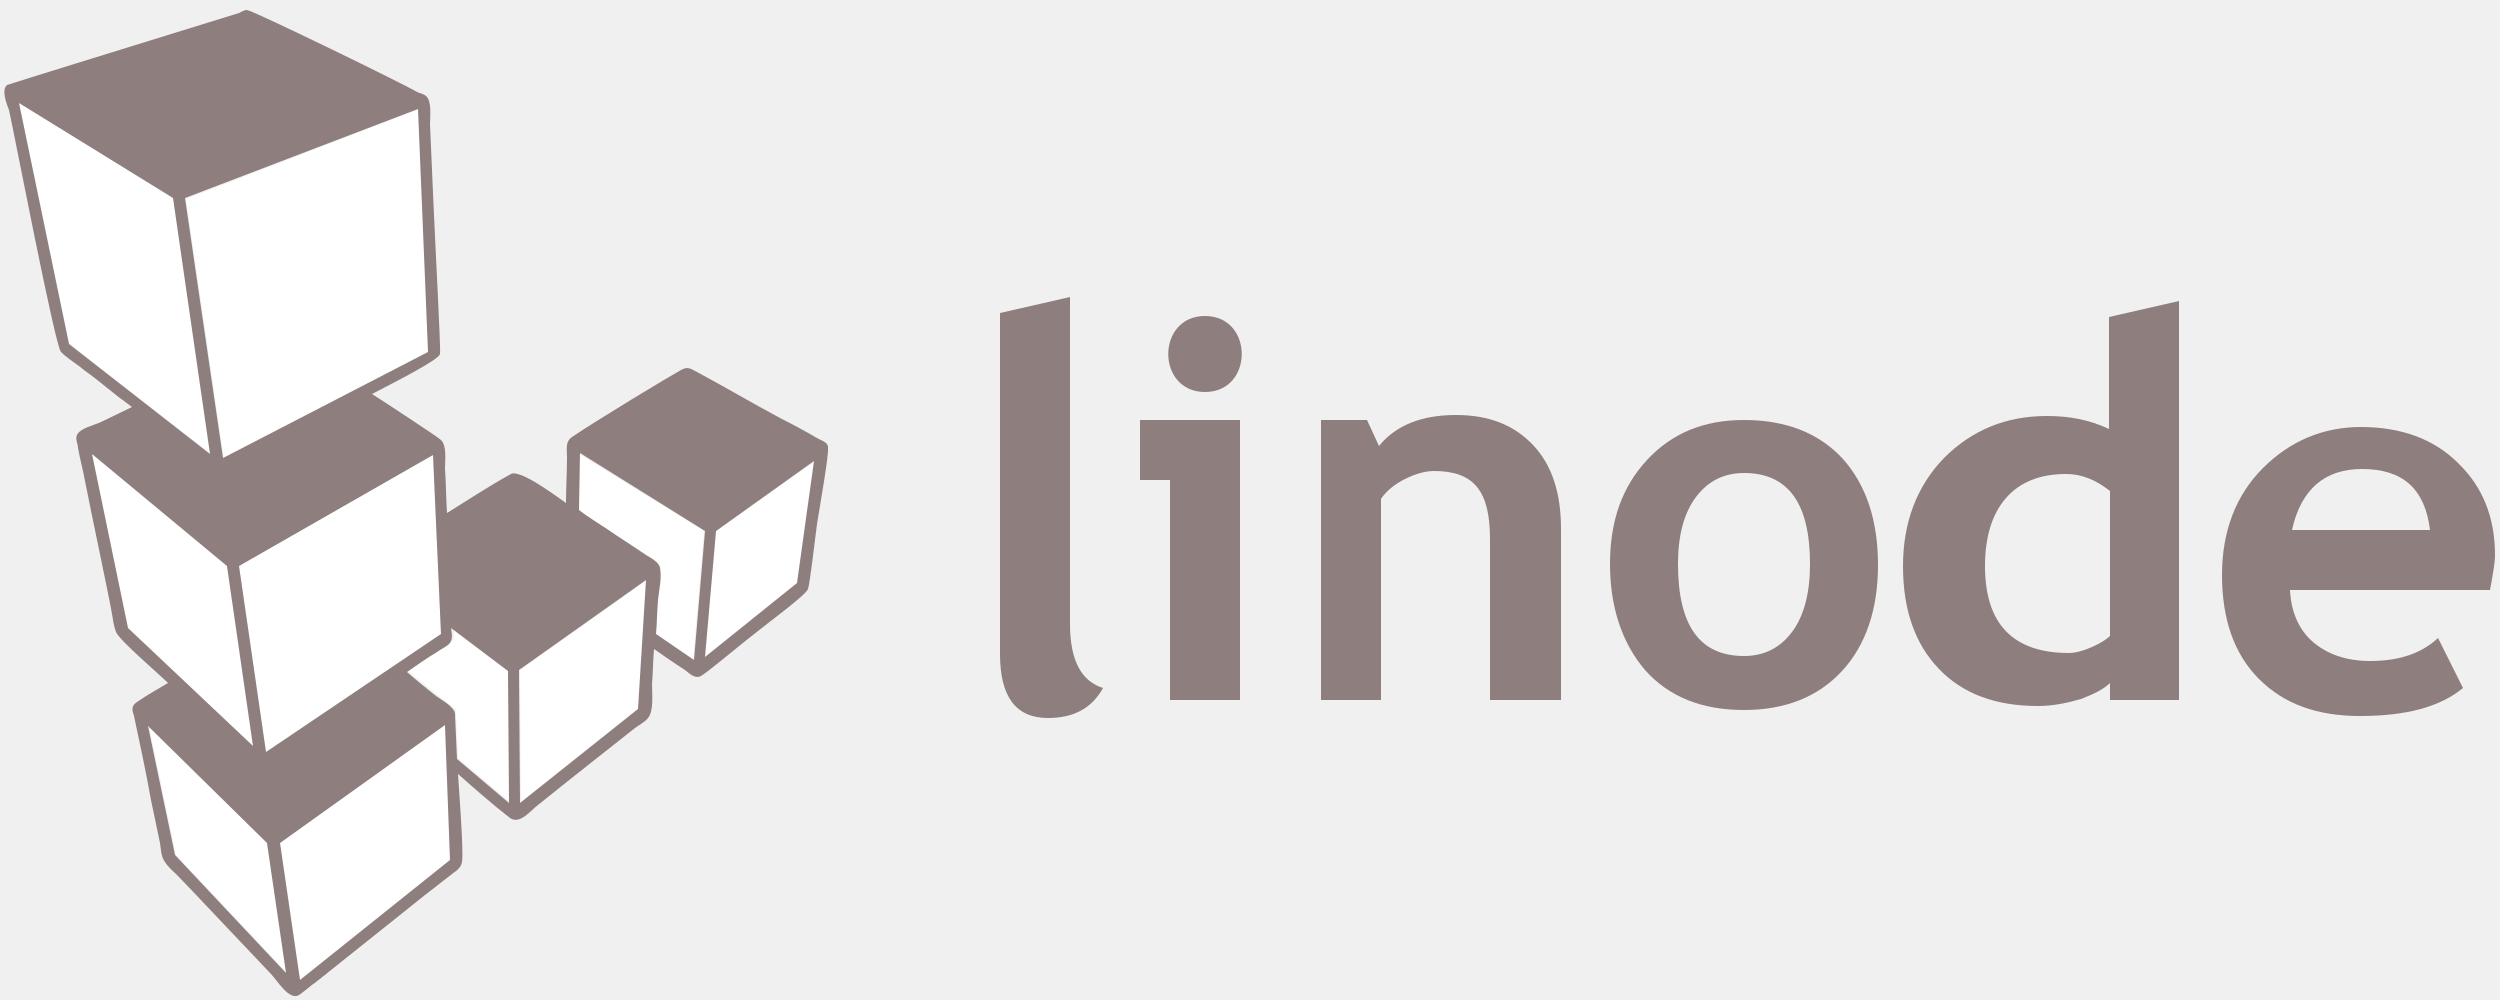
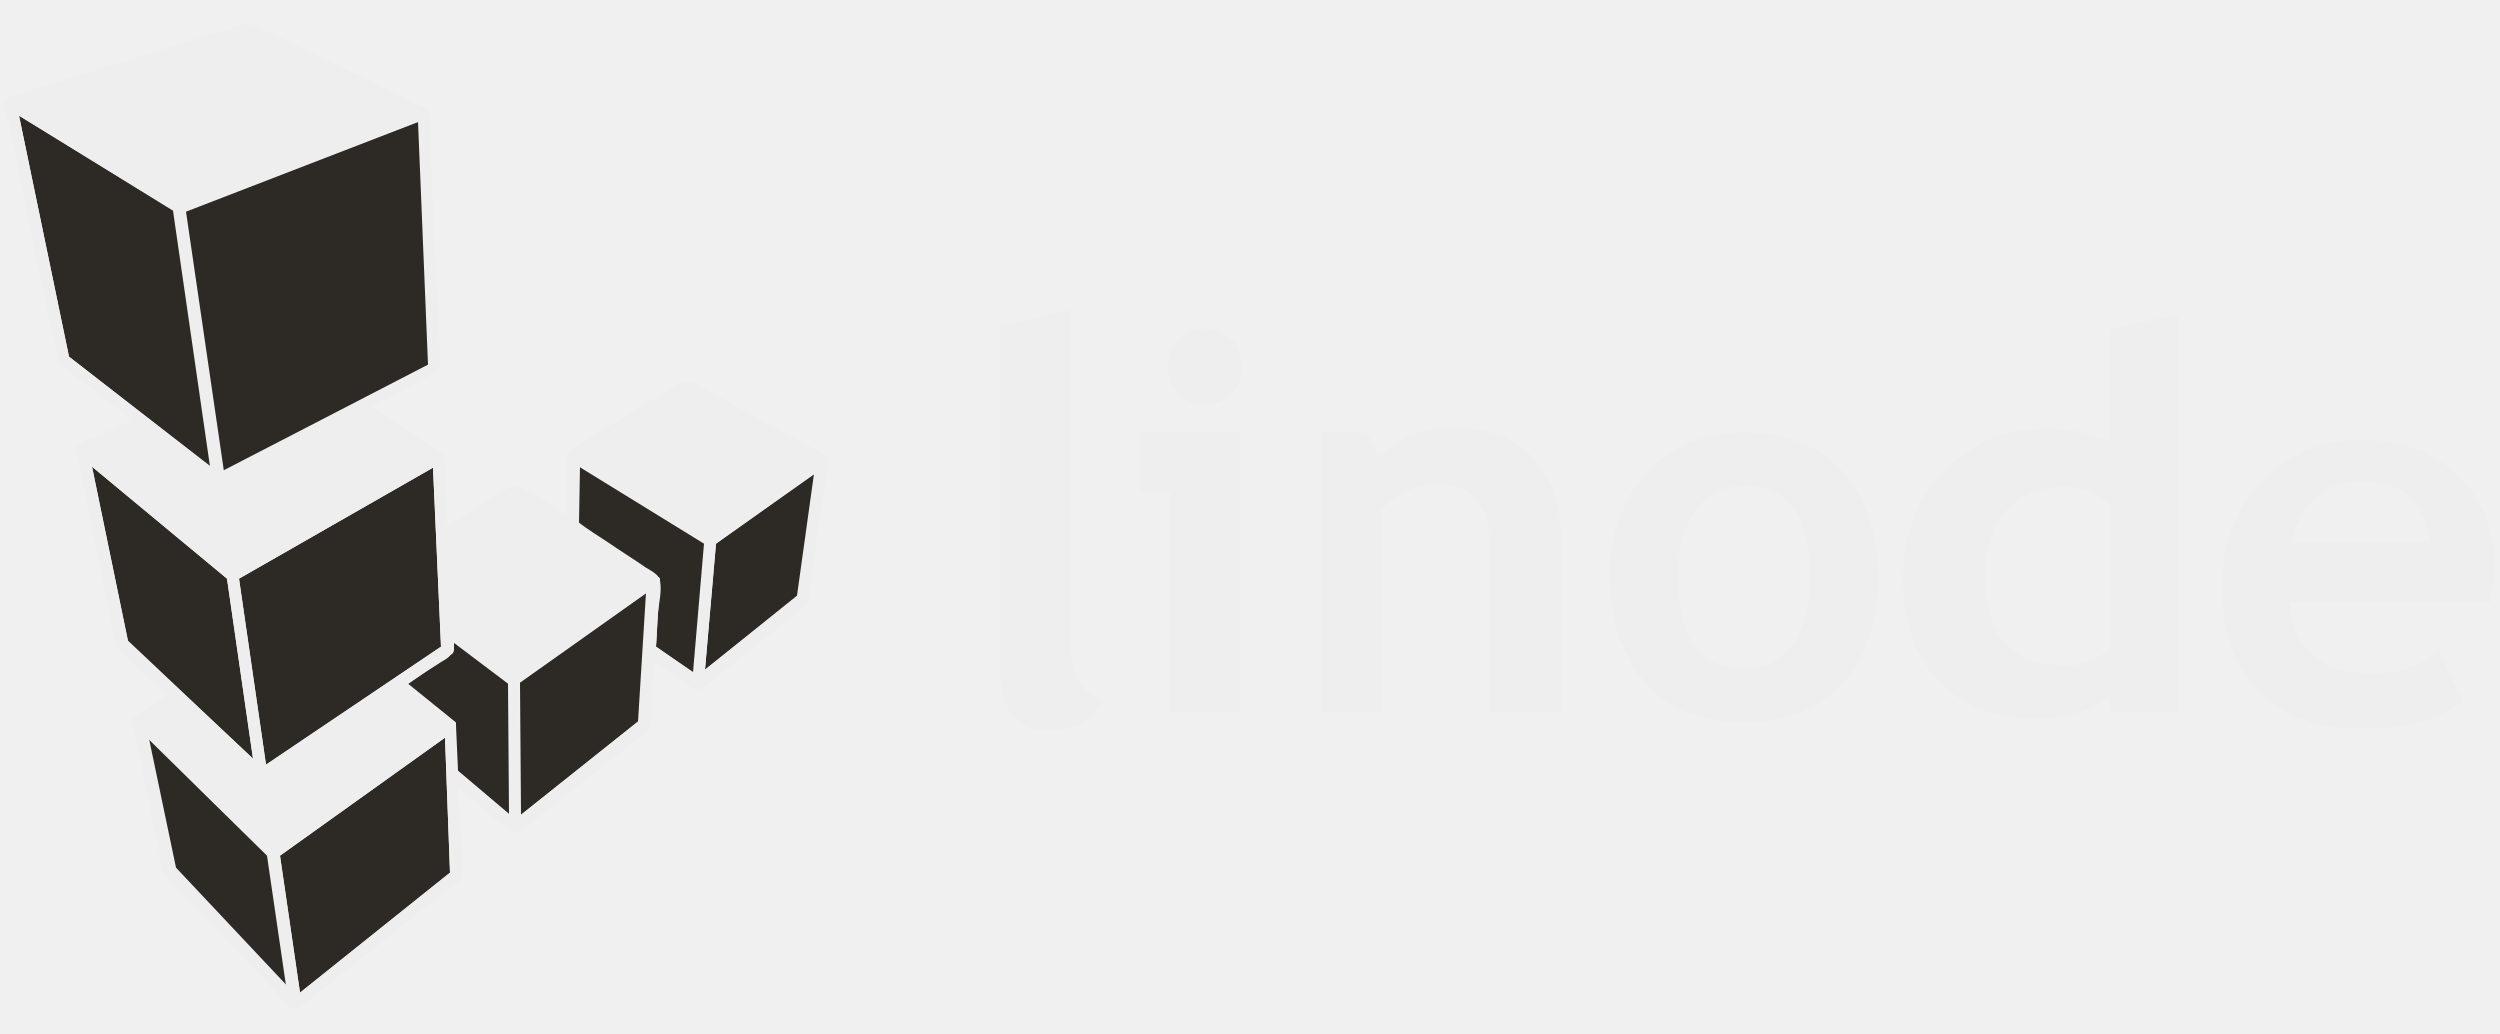
- <svg xmlns="http://www.w3.org/2000/svg" version="1.1" id="Layer_1" x="0px" y="0px" viewBox="0 0 250 100" style="enable-background:new 0 0 250 100;" xml:space="preserve">
-   <style type="text/css">
- 	.st0{fill:#8E7E7E;}
- 	.st1{fill:#FFFFFF;}
- </style>
-   <path class="st0" d="M100,31.3l7-1.6v32.7c0,3.6,1.1,5.7,3.3,6.4c-1.1,2-2.9,3-5.5,3c-3.2,0-4.8-2.1-4.8-6.4V31.3z" />
-   <polygon class="st0" points="117,70 117,48 114,48 114,42 124,42 124,70 " />
-   <path class="st0" d="M120.5,31.6c4.9,0,4.9,7.6,0,7.6C115.6,39.2,115.6,31.6,120.5,31.6z" />
-   <path class="st0" d="M149,70V53.9c0-2.4-0.4-4.1-1.3-5.2c-0.9-1.1-2.3-1.6-4.3-1.6c-0.9,0-1.9,0.3-2.9,0.8c-1,0.5-1.9,1.2-2.4,2V70  h-6V42h4.6l1.2,2.6c1.7-2.1,4.3-3.1,7.7-3.1c3.3,0,5.8,1,7.7,3c1.9,2,2.8,4.8,2.8,8.4V70H149z" />
-   <path class="st0" d="M161,56.4c0-4.3,1.2-7.7,3.7-10.4c2.5-2.7,5.7-4,9.7-4c4.2,0,7.5,1.3,9.9,3.9c2.3,2.6,3.5,6.1,3.5,10.6  c0,4.4-1.2,8-3.6,10.6c-2.4,2.6-5.7,3.9-9.8,3.9c-4.2,0-7.5-1.3-9.9-4C162.2,64.3,161,60.7,161,56.4z M167.8,56.4  c0,6.2,2.2,9.2,6.6,9.2c2,0,3.6-0.8,4.8-2.4c1.2-1.6,1.8-3.9,1.8-6.8c0-6.1-2.2-9.1-6.6-9.1c-2,0-3.6,0.8-4.8,2.4  C168.4,51.3,167.8,53.5,167.8,56.4z" />
-   <path class="st0" d="M211,70v-1.7c-0.6,0.6-1.6,1.1-2.9,1.6c-1.4,0.4-2.8,0.7-4.3,0.7c-4.2,0-7.5-1.2-9.9-3.7  c-2.4-2.5-3.6-5.9-3.6-10.3c0-4.4,1.4-8,4.1-10.8c2.8-2.8,6.2-4.2,10.3-4.2c2.3,0,4.3,0.4,6.2,1.3V31.7l7-1.6V70H211z M211,49.1  c-1.4-1.1-2.8-1.7-4.4-1.7c-2.6,0-4.6,0.8-6,2.4c-1.4,1.6-2.1,3.9-2.1,6.8c0,5.8,2.8,8.7,8.4,8.7c0.6,0,1.4-0.2,2.3-0.6  c0.9-0.4,1.5-0.8,1.8-1.1V49.1z" />
-   <path class="st0" d="M249,59H229c0.1,2.2,0.9,4,2.3,5.2c1.4,1.2,3.3,1.9,5.7,1.9c3,0,5.2-0.8,6.8-2.3l2.5,5  c-2.3,1.9-5.7,2.8-10.3,2.8c-4.3,0-7.6-1.2-10.1-3.7c-2.5-2.5-3.7-6-3.7-10.4c0-4.4,1.4-8,4.1-10.7c2.7-2.7,6-4.1,9.8-4.1  c4,0,7.3,1.2,9.7,3.6c2.5,2.4,3.7,5.5,3.7,9.2C249.5,56.2,249.3,57.4,249,59z M229.2,53H243c-0.5-4.1-2.7-6.1-6.8-6.1  C232.5,46.9,230.1,48.9,229.2,53z" />
-   <path class="st1" d="M70.4,53.1l-1.1,12.9l-3.7-2.6l0.4-6.6c0,0,0,0,0,0c0,0,0,0,0,0c0,0,0-0.1,0-0.1c0,0,0,0,0-0.1  c0,0,0-0.1-0.1-0.1c0,0,0,0,0,0c0,0-0.1-0.1-0.1-0.1c0,0,0,0,0,0c0,0,0,0-0.1-0.1l-7.9-5.2l0.1-5.7L70.4,53.1z M51.1,67l-5.7-4.3  l0,1c0,0.2-0.1,0.4-0.3,0.5l-4.3,2.9l4.7,3.8c0,0,0,0,0,0c0,0,0,0,0,0c0,0,0,0,0.1,0.1c0,0,0,0,0,0c0,0,0,0.1,0,0.1c0,0,0,0,0,0.1  c0,0,0,0.1,0,0.1c0,0,0,0,0,0l0.2,4.5l5.2,4.4L51.1,67z M14.9,72.6l2.7,12.9l11.1,11.8l-1.9-13L14.9,72.6z M25.3,74.6l-2.6-18  L9.2,45.4l3.6,17.5L25.3,74.6z M21.1,45.4l-3.7-25.6L1.9,10.3l5,24.1L21.1,45.4z" />
-   <path class="st1" d="M81.5,46.1l-1.7,12.2l-9.3,7.4l1.1-12.6L81.5,46.1z M52,67l0.1,13.2l11.8-9.4L64.7,58L52,67z M44.5,72.5  L28,84.3L30,98L45,86L44.5,72.5z M44.1,63.4l-0.8-17.9L23.9,56.6l2.7,18.6L44.1,63.4z M42.9,35.2l-1-24.3l-23.3,9l3.8,26L42.9,35.2z  " />
-   <path class="st0" d="M82.8,44.7c0-0.5-0.8-0.7-1.1-0.9c-1.2-0.7-2.5-1.4-3.7-2c-2.8-1.5-5.5-3.1-8.3-4.6c-0.6-0.3-0.9-0.6-1.6-0.2  c-1.1,0.6-8.4,5-10.9,6.7c-0.7,0.5-0.5,1.2-0.5,2c0,1.5-0.1,3.1-0.1,4.6c-1-0.7-4.6-3.4-5.5-2.9c-2.2,1.2-4.3,2.6-6.4,3.9  c-0.1-1.5-0.1-3-0.2-4.5c0-0.8,0.2-2.2-0.4-2.8c-0.3-0.3-5.8-3.9-6.9-4.6c1.9-1,6.7-3.4,6.8-4c0.1-0.4-0.5-11.2-0.7-16.1  c-0.1-2.3-0.2-4.6-0.3-6.9c0-0.7,0.2-2.3-0.4-2.8c-0.2-0.2-0.7-0.3-0.9-0.4C41,8.7,25.2,1,24.7,1c-0.3,0-0.6,0.2-0.8,0.3  c-4.5,1.4-23,7.1-23.2,7.2c-0.6,0.5,0,2,0.2,2.5c0.5,2.2,4.6,23.6,5.2,24.2c0.7,0.7,1.6,1.2,2.3,1.8c1.1,0.8,2.1,1.6,3.2,2.5  c0.5,0.4,1.1,0.8,1.6,1.2c-1,0.5-2.1,1-3.1,1.5c-0.6,0.3-2.1,0.6-2.4,1.3c-0.2,0.4,0.1,0.9,0.1,1.3c0.2,1.1,0.5,2.2,0.7,3.3  c0.6,3.1,2.5,12,2.7,13.3c0.1,0.6,0.2,1.3,0.4,1.8c0.4,0.9,4.2,4.1,5.2,5.1c-1,0.6-2.1,1.2-3.1,1.9c-0.6,0.4-0.5,0.8-0.3,1.4  c0.6,2.8,1.2,5.6,1.7,8.4c0.3,1.4,0.6,2.9,0.9,4.3c0.1,0.6,0.1,1.4,0.5,1.9c0.3,0.5,0.8,0.9,1.2,1.3c1,1,7.2,7.6,9.4,9.9  c0.6,0.6,1.8,2.7,2.8,2.1c0.6-0.4,1.1-0.9,1.7-1.3c1.1-0.9,8.3-6.6,10.9-8.7c0.9-0.7,1.8-1.4,2.7-2.1c0.4-0.3,0.9-0.6,1-1.2  c0.2-1-0.4-8.5-0.4-8.8c1.7,1.5,3.4,3,5.2,4.4c1,0.7,2.1-0.8,2.8-1.3c2.2-1.8,8.7-6.9,9.7-7.7c0.4-0.3,1-0.6,1.3-1  c0.6-0.7,0.4-2.5,0.4-3.4c0.1-1.2,0.1-2.4,0.2-3.5c1,0.7,2,1.4,3.1,2.1c0.5,0.4,1,0.9,1.6,0.6c0.7-0.4,4.5-3.6,5.7-4.5  c1.1-0.9,4.8-3.6,5-4.2c0.2-0.6,0.7-5,0.9-6.5C82,50.5,82.9,45.5,82.8,44.7z M70.5,65.7l1.1-12.6l9.8-7l-1.7,12.2L70.5,65.7z   M65.6,63.4c0.1-1.1,0.1-2.3,0.2-3.4c0.1-1,0.4-2.2,0.2-3.2c-0.1-0.6-0.9-1-1.4-1.3c-1.3-0.9-2.6-1.7-3.9-2.6  c-0.9-0.6-1.9-1.2-2.8-1.9l0.1-5.7l12.5,7.8l-1.1,12.9L65.6,63.4z M63.8,70.9L52,80.3L51.9,67L64.6,58L63.8,70.9z M45,86L30,98  l-2-13.7l16.5-11.8L45,86z M17.5,85.5l-2.7-12.9l11.9,11.7l1.9,13L17.5,85.5z M17.3,19.8l3.7,25.6l-14.1-11l-5-24.1L17.3,19.8z   M41.8,10.9l1,24.3L22.3,45.8l-3.8-26L41.8,10.9z M44.1,63.4L26.6,75.2l-2.7-18.6l19.4-11.1L44.1,63.4z M22.7,56.6l2.6,18L12.8,62.8  L9.2,45.4L22.7,56.6z M45.5,71.4c0-0.7-1.5-1.5-1.9-1.8c-1-0.8-2-1.6-2.9-2.4c1-0.7,2-1.4,3-2c0.4-0.3,0.9-0.5,1.2-0.8  c0.4-0.4,0.3-1,0.2-1.6l5.7,4.3l0.1,13.2l-5.2-4.4L45.5,71.4z" />
+ <svg xmlns="http://www.w3.org/2000/svg" version="1.1" id="Layer_1" x="0px" y="0px" width="612px" height="253px" viewBox="0 270.5 612 253" enable-background="new 0 270.5 612 253" xml:space="preserve">
+   <path fill="#EEEEEE" d="M244.8,350.222l17.136-3.917v80.05c0,8.813,2.693,13.953,8.079,15.667c-2.693,4.896-7.1,7.344-13.464,7.344  c-7.833,0-11.75-5.141-11.75-15.667V350.222z" />
+   <polygon fill="#EEEEEE" points="286.416,444.96 286.416,391.104 279.072,391.104 279.072,376.416 303.552,376.416 303.552,444.96   " />
+   <path fill="#EEEEEE" d="M294.984,350.957c11.996,0,11.996,18.604,0,18.604C282.989,369.562,282.989,350.957,294.984,350.957z" />
+   <path fill="#EEEEEE" d="M364.752,444.96v-39.413c0-5.875-0.979-10.037-3.183-12.729c-2.203-2.692-5.63-3.917-10.526-3.917  c-2.203,0-4.651,0.734-7.099,1.958c-2.448,1.224-4.651,2.938-5.876,4.896v49.205h-14.688v-68.544h11.261l2.938,6.365  c4.162-5.141,10.526-7.589,18.85-7.589c8.078,0,14.198,2.448,18.85,7.344s6.854,11.75,6.854,20.563v41.86H364.752z" />
+   <path fill="#EEEEEE" d="M394.128,411.667c0-10.526,2.938-18.85,9.058-25.459c6.12-6.61,13.954-9.792,23.746-9.792  c10.281,0,18.359,3.182,24.234,9.547c5.631,6.365,8.568,14.932,8.568,25.949c0,10.771-2.938,19.584-8.813,25.948  c-5.876,6.365-13.954,9.548-23.99,9.548c-10.282,0-18.36-3.183-24.235-9.792C397.065,431.007,394.128,422.193,394.128,411.667z   M410.774,411.667c0,15.178,5.386,22.521,16.157,22.521c4.896,0,8.813-1.958,11.75-5.875s4.406-9.547,4.406-16.646  c0-14.933-5.386-22.277-16.156-22.277c-4.896,0-8.813,1.958-11.751,5.875S410.774,404.568,410.774,411.667z" />
+   <path fill="#EEEEEE" d="M516.528,444.96v-4.161c-1.469,1.469-3.917,2.692-7.1,3.916c-3.427,0.979-6.854,1.714-10.526,1.714  c-10.281,0-18.36-2.938-24.235-9.058s-8.813-14.443-8.813-25.214c0-10.771,3.427-19.584,10.037-26.439  c6.854-6.854,15.177-10.282,25.214-10.282c5.631,0,10.526,0.979,15.178,3.183v-27.417l17.136-3.917v97.675H516.528z   M516.528,393.797c-3.428-2.693-6.854-4.162-10.771-4.162c-6.365,0-11.261,1.958-14.688,5.875  c-3.427,3.917-5.141,9.547-5.141,16.647c0,14.198,6.854,21.297,20.563,21.297c1.469,0,3.427-0.489,5.63-1.469  c2.204-0.979,3.673-1.958,4.407-2.692V393.797z" />
+   <path fill="#EEEEEE" d="M609.552,418.032h-48.96c0.245,5.386,2.203,9.792,5.631,12.729c3.427,2.938,8.078,4.651,13.953,4.651  c7.344,0,12.729-1.959,16.646-5.631l6.12,12.24c-5.63,4.651-13.953,6.854-25.215,6.854c-10.526,0-18.604-2.938-24.725-9.058  s-9.058-14.688-9.058-25.459c0-10.771,3.428-19.584,10.037-26.194c6.609-6.61,14.688-10.037,23.99-10.037  c9.792,0,17.87,2.938,23.746,8.813c6.119,5.875,9.058,13.464,9.058,22.521C610.776,411.178,610.286,414.115,609.552,418.032z   M561.082,403.344h33.782c-1.225-10.037-6.61-14.933-16.646-14.933C569.16,388.411,563.285,393.307,561.082,403.344z" />
+   <path fill="#2D2A26" d="M172.339,403.589l-2.693,31.579l-9.058-6.365l0.979-16.156l0,0l0,0v-0.245c0,0,0,0,0-0.244  c0,0,0-0.245-0.245-0.245l0,0l-0.245-0.245l0,0c0,0,0,0-0.245-0.244l-19.339-12.73l0.245-13.953L172.339,403.589z M125.093,437.616  l-13.954-10.526v2.447c0,0.49-0.245,0.979-0.734,1.225l-10.526,7.099l11.505,9.303l0,0l0,0c0,0,0,0,0.245,0.245l0,0v0.244  c0,0,0,0,0,0.245v0.245l0,0l0.489,11.016l12.73,10.771L125.093,437.616z M36.475,451.325l6.61,31.579l27.173,28.886l-4.651-31.823  L36.475,451.325z M61.935,456.221l-6.365-44.063l-33.048-27.418l8.813,42.84L61.935,456.221z M51.653,384.739l-9.058-62.669  L4.651,298.814l12.24,58.997L51.653,384.739z" />
+   <path fill="#2D2A26" d="M199.512,386.453l-4.162,29.866l-22.767,18.115l2.693-30.845L199.512,386.453z M127.296,437.616  l0.245,32.313l28.886-23.012l1.958-31.334L127.296,437.616z M108.936,451.08l-40.392,28.887l4.896,33.537l36.72-29.376  L108.936,451.08z M107.957,428.803l-1.958-43.819l-47.491,27.173l6.609,45.532L107.957,428.803z M105.019,359.77l-2.448-59.486  l-57.039,22.032l9.302,63.648L105.019,359.77z" />
+   <path fill="#EEEEEE" d="M202.694,383.025c0-1.224-1.958-1.713-2.693-2.203c-2.938-1.713-6.12-3.427-9.058-4.896  c-6.854-3.672-13.464-7.589-20.318-11.261c-1.469-0.734-2.203-1.469-3.917-0.49c-2.693,1.469-20.563,12.24-26.684,16.402  c-1.713,1.224-1.224,2.938-1.224,4.896c0,3.672-0.245,7.589-0.245,11.261c-2.448-1.713-11.261-8.323-13.464-7.099  c-5.386,2.938-10.526,6.365-15.667,9.547c-0.245-3.672-0.245-7.344-0.49-11.016c0-1.958,0.49-5.386-0.979-6.854  c-0.735-0.734-14.199-9.547-16.892-11.261c4.651-2.448,16.402-8.323,16.646-9.792c0.245-0.979-1.224-27.417-1.713-39.413  c-0.245-5.63-0.49-11.261-0.734-16.891c0-1.713,0.489-5.63-0.979-6.854c-0.489-0.489-1.713-0.734-2.203-0.979  c-1.713-1.224-40.392-20.074-41.616-20.074c-0.734,0-1.469,0.49-1.958,0.734c-11.016,3.427-56.304,17.381-56.794,17.626  c-1.469,1.224,0,4.896,0.49,6.12c1.224,5.386,11.261,57.773,12.729,59.242c1.714,1.714,3.917,2.938,5.63,4.406  c2.693,1.958,5.141,3.917,7.834,6.12c1.224,0.979,2.693,1.958,3.917,2.938c-2.448,1.224-5.141,2.448-7.589,3.672  c-1.469,0.734-5.141,1.469-5.875,3.182c-0.49,0.979,0.245,2.203,0.245,3.183c0.49,2.693,1.224,5.385,1.714,8.078  c1.469,7.589,6.12,29.376,6.609,32.559c0.245,1.469,0.49,3.183,0.979,4.406c0.979,2.203,10.281,10.037,12.729,12.485  c-2.448,1.469-5.141,2.938-7.589,4.65c-1.469,0.979-1.224,1.959-0.734,3.428c1.469,6.854,2.938,13.709,4.162,20.563  c0.734,3.427,1.469,7.099,2.203,10.526c0.245,1.469,0.245,3.427,1.224,4.65c0.734,1.225,1.958,2.203,2.938,3.183  c2.448,2.448,17.625,18.604,23.011,24.235c1.469,1.469,4.406,6.609,6.854,5.141c1.469-0.979,2.693-2.203,4.162-3.183  c2.693-2.203,20.318-16.156,26.683-21.297c2.203-1.714,4.406-3.428,6.609-5.141c0.979-0.735,2.204-1.47,2.448-2.938  c0.49-2.447-0.979-20.808-0.979-21.542c4.162,3.672,8.323,7.344,12.73,10.771c2.448,1.713,5.141-1.959,6.854-3.183  c5.386-4.406,21.298-16.892,23.746-18.85c0.979-0.734,2.448-1.469,3.182-2.448c1.469-1.714,0.979-6.12,0.979-8.323  c0.245-2.938,0.245-5.875,0.49-8.567c2.448,1.713,4.896,3.427,7.589,5.141c1.224,0.979,2.448,2.203,3.917,1.469  c1.713-0.979,11.016-8.813,13.954-11.017c2.692-2.203,11.75-8.813,12.24-10.281s1.714-12.24,2.203-15.912  C200.736,397.224,202.939,384.984,202.694,383.025z M172.584,434.434l2.693-30.845l23.99-17.136l-4.162,29.866L172.584,434.434z   M160.589,428.803c0.245-2.692,0.245-5.63,0.49-8.322c0.245-2.448,0.979-5.386,0.489-7.834c-0.245-1.469-2.203-2.448-3.427-3.183  c-3.182-2.203-6.365-4.161-9.547-6.364c-2.204-1.469-4.651-2.938-6.854-4.651l0.245-13.954l30.6,19.095l-2.693,31.579  L160.589,428.803z M156.183,447.163l-28.887,23.012l-0.245-32.559l31.089-22.032L156.183,447.163z M110.16,484.128l-36.72,29.376  l-4.896-33.537l40.392-28.887L110.16,484.128z M42.84,482.904l-6.609-31.579l29.131,28.642l4.651,31.823L42.84,482.904z   M42.351,322.07l9.058,62.669l-34.517-26.928l-12.24-58.997L42.351,322.07z M102.326,300.283l2.448,59.486L54.59,385.718  l-9.302-63.648L102.326,300.283z M107.957,428.803l-42.84,28.887l-6.609-45.532l47.491-27.173L107.957,428.803z M55.57,412.157  l6.365,44.063l-30.6-28.887l-8.813-42.595L55.57,412.157z M111.384,448.387c0-1.713-3.672-3.672-4.651-4.406  c-2.448-1.958-4.896-3.916-7.099-5.875c2.448-1.714,4.896-3.427,7.344-4.896c0.979-0.734,2.203-1.225,2.938-1.959  c0.979-0.979,0.734-2.448,0.49-3.917l13.954,10.526l0.245,32.314l-12.729-10.771L111.384,448.387z" />
</svg>
